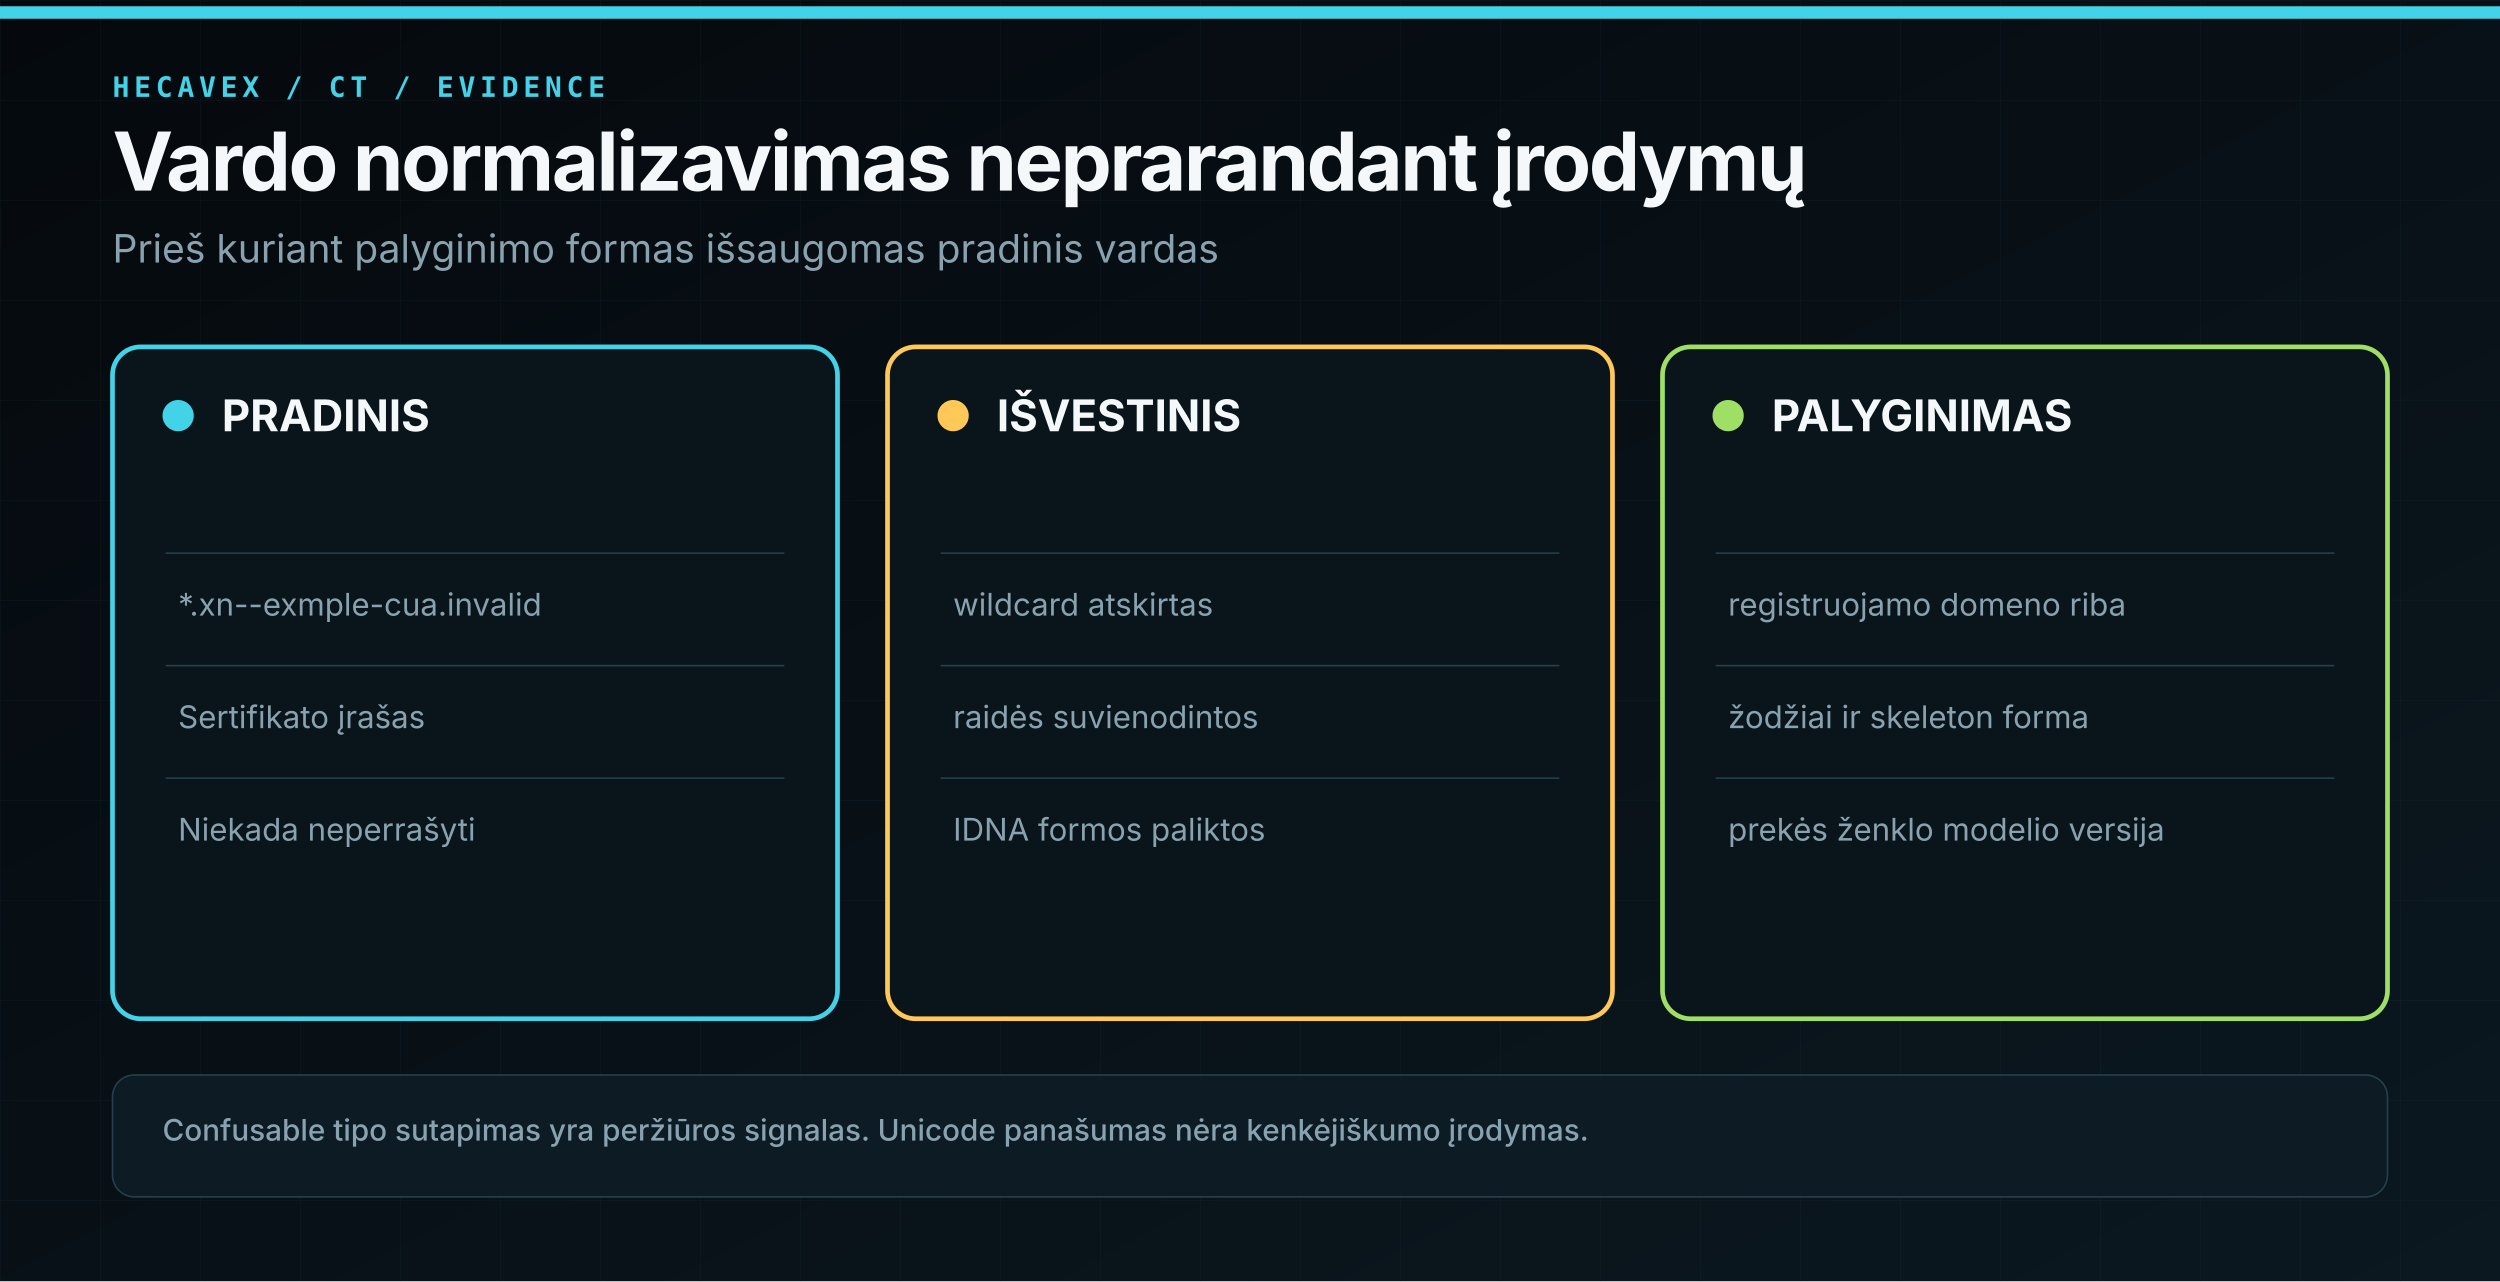
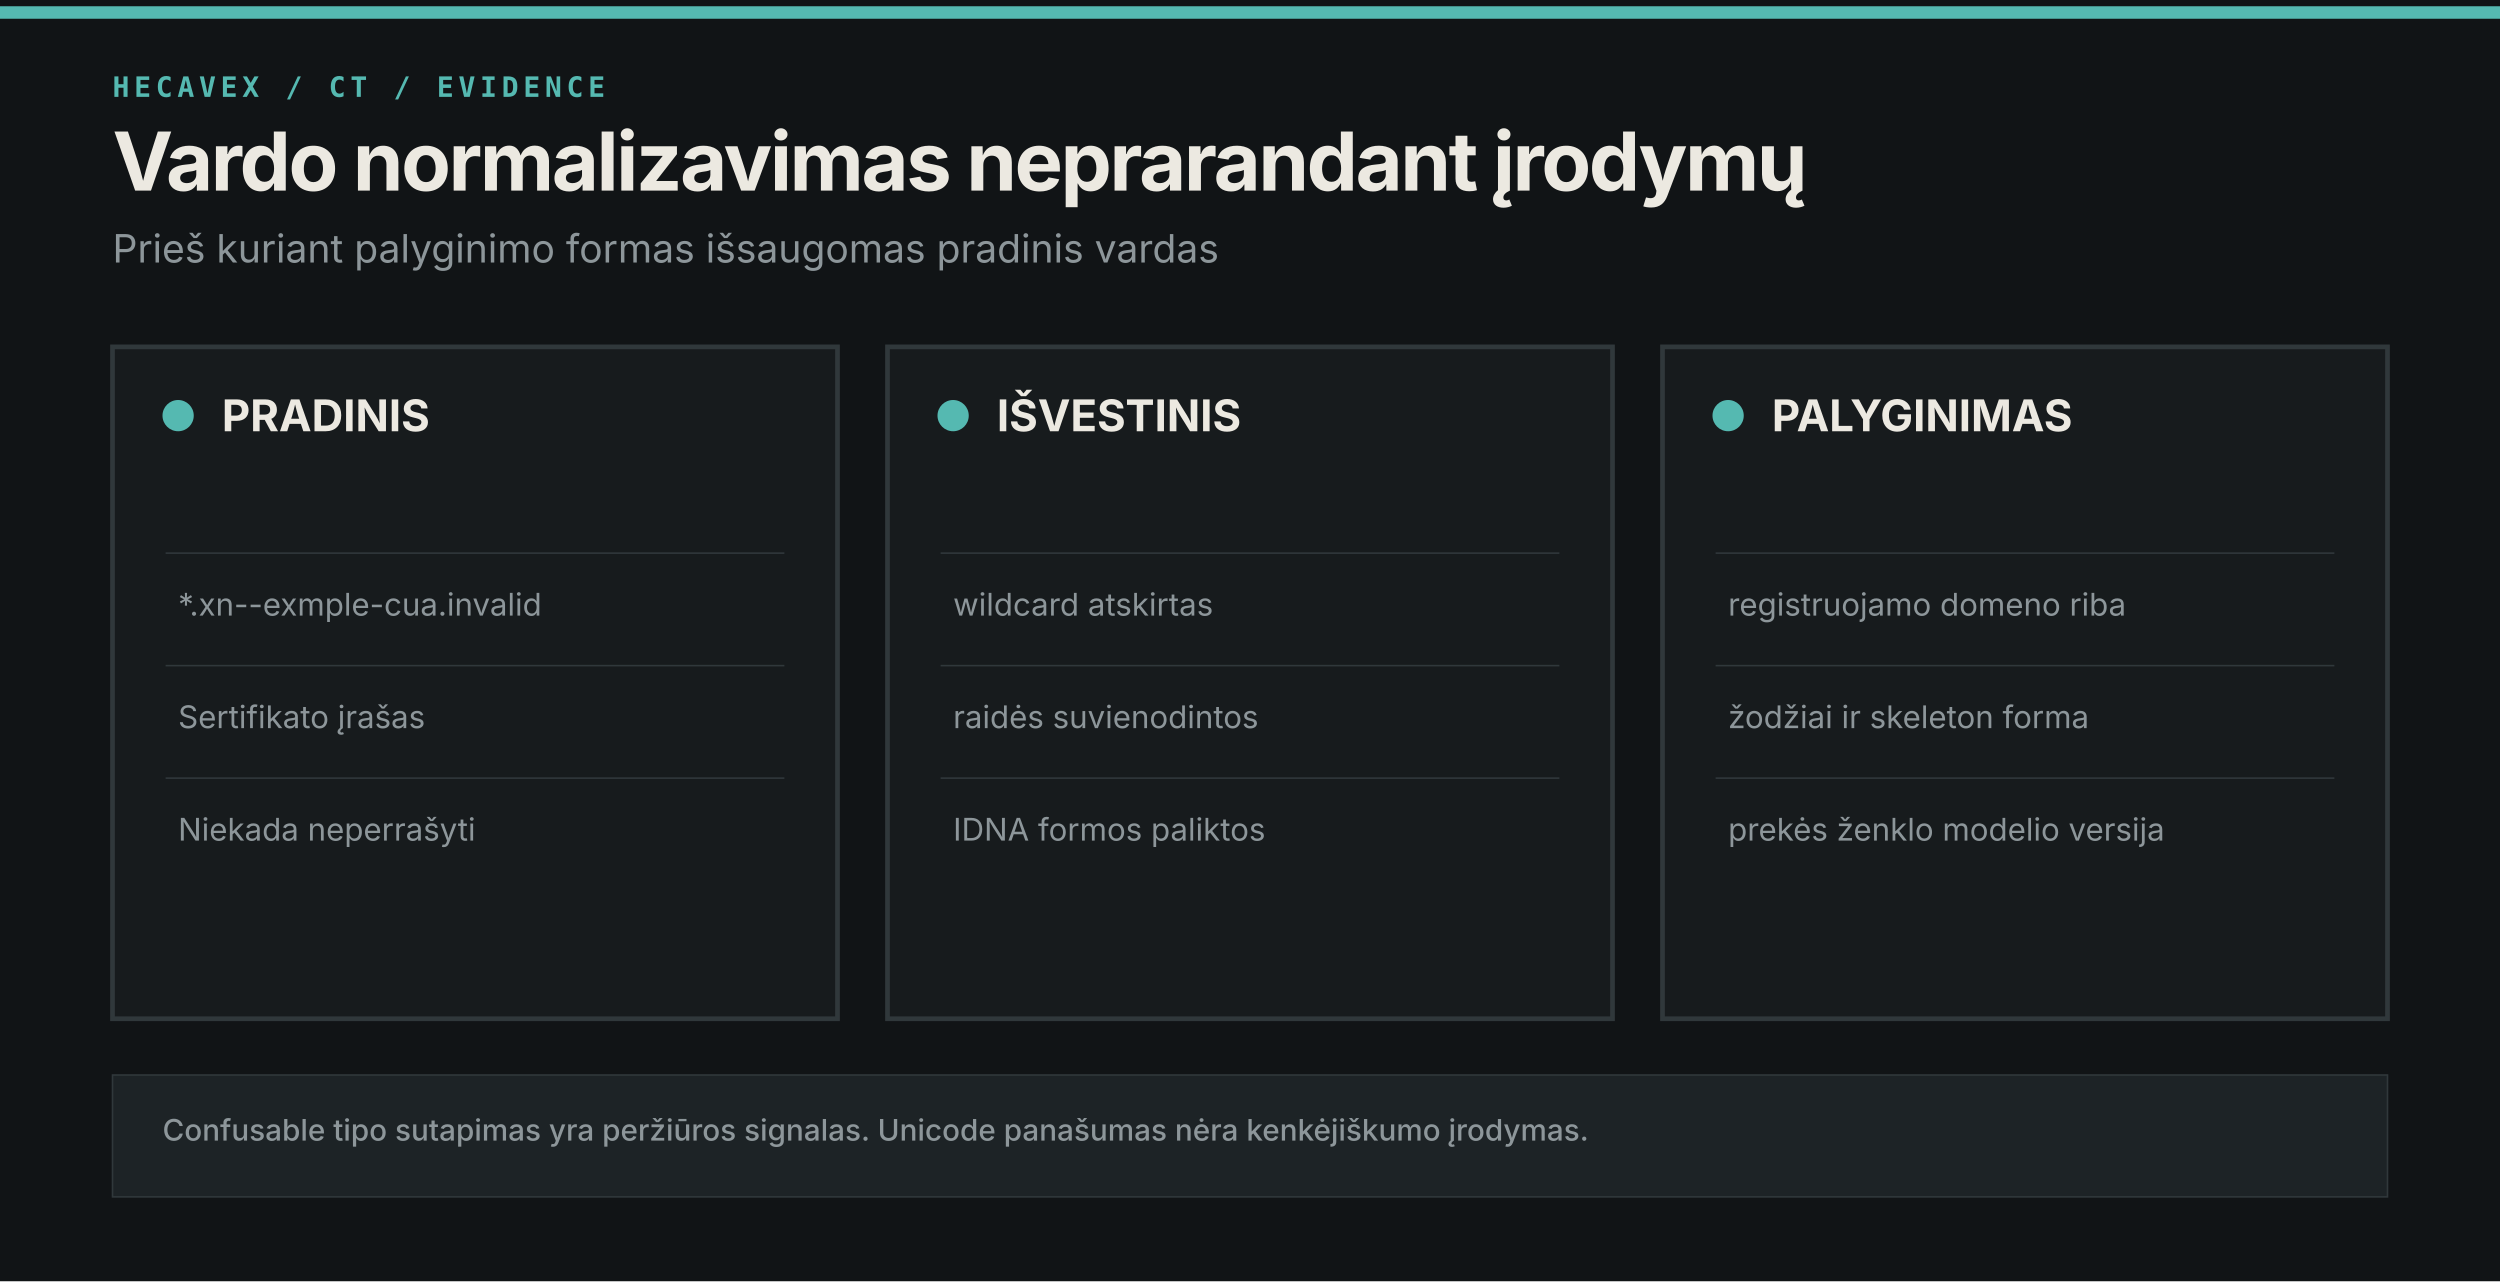
<svg xmlns="http://www.w3.org/2000/svg" width="1600" height="820" viewBox="0 0 1600 820" role="img" aria-labelledby="title desc">
  <defs>
-     <linearGradient id="bg" x1="0" y1="0" x2="1" y2="1">
-       <stop stop-color="#05090d" />
-       <stop offset="1" stop-color="#0b1820" />
-     </linearGradient>
-     <pattern id="grid" width="64" height="64" patternUnits="userSpaceOnUse">
-       <path d="M64 0H0V64" fill="none" stroke="#25414d" stroke-width="1" opacity=".28" />
-     </pattern>
-     <filter id="glow">
-       <feGaussianBlur stdDeviation="8" result="b" />
-       <feMerge>
-         <feMergeNode in="b" />
-         <feMergeNode in="SourceGraphic" />
-       </feMerge>
-     </filter>
    <marker id="arrow" viewBox="0 0 12 12" refX="10" refY="6" markerWidth="10" markerHeight="10" orient="auto">
-       <path d="M0 0 12 6 0 12Z" fill="#43d3e8" />
+       <path d="M0 0 12 6 0 12Z" fill="#55b9b1" />
    </marker>
    <style>
      .sans{font-family:Inter,Arial,sans-serif}.mono{font-family:'IBM Plex Mono',Consolas,monospace}
-       .title{font:700 52px Inter,Arial,sans-serif;fill:#f4f8fa;letter-spacing:-1.5px}
-       .subtitle{font:400 25px Inter,Arial,sans-serif;fill:#89a2af}
-       .eyebrow{font:600 18px 'IBM Plex Mono',Consolas,monospace;fill:#43d3e8;letter-spacing:3px}
-       .node-title{font:700 28px Inter,Arial,sans-serif;fill:#f4f8fa}
-       .node-copy{font:400 20px Inter,Arial,sans-serif;fill:#89a2af}
-       .node-code{font:600 18px 'IBM Plex Mono',Consolas,monospace;fill:#43d3e8}
-       .note{font:500 19px Inter,Arial,sans-serif;fill:#89a2af}
+       .title{font:700 52px Inter,Arial,sans-serif;fill:#ece9e1;letter-spacing:-1.5px}
+       .subtitle{font:400 25px Inter,Arial,sans-serif;fill:#8d969a}
+       .eyebrow{font:600 18px 'IBM Plex Mono',Consolas,monospace;fill:#55b9b1;letter-spacing:3px}
+       .node-title{font:700 28px Inter,Arial,sans-serif;fill:#ece9e1}
+       .node-copy{font:400 20px Inter,Arial,sans-serif;fill:#8d969a}
+       .node-code{font:600 18px 'IBM Plex Mono',Consolas,monospace;fill:#55b9b1}
+       .note{font:500 19px Inter,Arial,sans-serif;fill:#8d969a}
    </style>
  </defs>
-   <rect width="1600" height="820" fill="url(#bg)" />
-   <rect width="1600" height="820" fill="url(#grid)" opacity=".5" />
-   <path d="M0 8H1600" stroke="#43d3e8" stroke-width="8" />
+   <rect width="1600" height="820" fill="#111416" />
+   <path d="M0 8H1600" stroke="#55b9b1" stroke-width="8" />
  <text x="72" y="62" class="eyebrow">HECAVEX / CT / EVIDENCE</text>
  <text x="72" y="122" class="title" text-anchor="start">
    <tspan x="72" dy="0">Vardo normalizavimas neprarandant įrodymų</tspan>
  </text>
  <text x="72" y="168" class="subtitle" text-anchor="start">
    <tspan x="72" dy="0">Prieš kuriant palyginimo formas išsaugomas pradinis vardas</tspan>
  </text>
  <g>
-     <rect x="72" y="222" width="464" height="430" rx="18" fill="#0a141b" stroke="#43d3e8" stroke-width="3" />
-     <circle cx="114" cy="266" r="10" fill="#43d3e8" />
+     <rect x="72" y="222" width="464" height="430" fill="#171b1d" stroke="#30383b" stroke-width="3" />
+     <circle cx="114" cy="266" r="10" fill="#55b9b1" />
    <text x="142" y="276" class="node-title" text-anchor="start">
      <tspan x="142" dy="0">PRADINIS</tspan>
    </text>
    <g>
-       <path d="M106 354H502" stroke="#25414d" />
+       <path d="M106 354H502" stroke="#30383b" />
      <text x="114" y="394" class="node-copy">*.xn--exmple-cua.invalid</text>
    </g>
    <g>
-       <path d="M106 426H502" stroke="#25414d" />
+       <path d="M106 426H502" stroke="#30383b" />
      <text x="114" y="466" class="node-copy">Sertifikato įrašas</text>
    </g>
    <g>
-       <path d="M106 498H502" stroke="#25414d" />
+       <path d="M106 498H502" stroke="#30383b" />
      <text x="114" y="538" class="node-copy">Niekada neperrašyti</text>
    </g>
  </g>
  <g>
-     <rect x="568" y="222" width="464" height="430" rx="18" fill="#0a141b" stroke="#ffc857" stroke-width="3" />
-     <circle cx="610" cy="266" r="10" fill="#ffc857" />
+     <rect x="568" y="222" width="464" height="430" fill="#171b1d" stroke="#30383b" stroke-width="3" />
+     <circle cx="610" cy="266" r="10" fill="#55b9b1" />
    <text x="638" y="276" class="node-title" text-anchor="start">
      <tspan x="638" dy="0">IŠVESTINIS</tspan>
    </text>
    <g>
-       <path d="M602 354H998" stroke="#25414d" />
+       <path d="M602 354H998" stroke="#30383b" />
      <text x="610" y="394" class="node-copy">wildcard atskirtas</text>
    </g>
    <g>
-       <path d="M602 426H998" stroke="#25414d" />
+       <path d="M602 426H998" stroke="#30383b" />
      <text x="610" y="466" class="node-copy">raidės suvienodintos</text>
    </g>
    <g>
-       <path d="M602 498H998" stroke="#25414d" />
+       <path d="M602 498H998" stroke="#30383b" />
      <text x="610" y="538" class="node-copy">IDNA formos paliktos</text>
    </g>
  </g>
  <g>
-     <rect x="1064" y="222" width="464" height="430" rx="18" fill="#0a141b" stroke="#9fdf65" stroke-width="3" />
-     <circle cx="1106" cy="266" r="10" fill="#9fdf65" />
+     <rect x="1064" y="222" width="464" height="430" fill="#171b1d" stroke="#30383b" stroke-width="3" />
+     <circle cx="1106" cy="266" r="10" fill="#55b9b1" />
    <text x="1134" y="276" class="node-title" text-anchor="start">
      <tspan x="1134" dy="0">PALYGINIMAS</tspan>
    </text>
    <g>
-       <path d="M1098 354H1494" stroke="#25414d" />
+       <path d="M1098 354H1494" stroke="#30383b" />
      <text x="1106" y="394" class="node-copy">registruojamo domeno riba</text>
    </g>
    <g>
-       <path d="M1098 426H1494" stroke="#25414d" />
+       <path d="M1098 426H1494" stroke="#30383b" />
      <text x="1106" y="466" class="node-copy">žodžiai ir skeleton forma</text>
    </g>
    <g>
-       <path d="M1098 498H1494" stroke="#25414d" />
+       <path d="M1098 498H1494" stroke="#30383b" />
      <text x="1106" y="538" class="node-copy">prekės ženklo modelio versija</text>
    </g>
  </g>
-   <rect x="72" y="688" width="1456" height="78" rx="14" fill="#0d1b24" stroke="#25414d" />
+   <rect x="72" y="688" width="1456" height="78" fill="#1d2326" stroke="#30383b" />
  <text x="104" y="730" class="note" text-anchor="start">
    <tspan x="104" dy="0">Confusable tipo sutapimas yra peržiūros signalas. Unicode panašumas nėra kenkėjiškumo įrodymas.</tspan>
  </text>
</svg>
